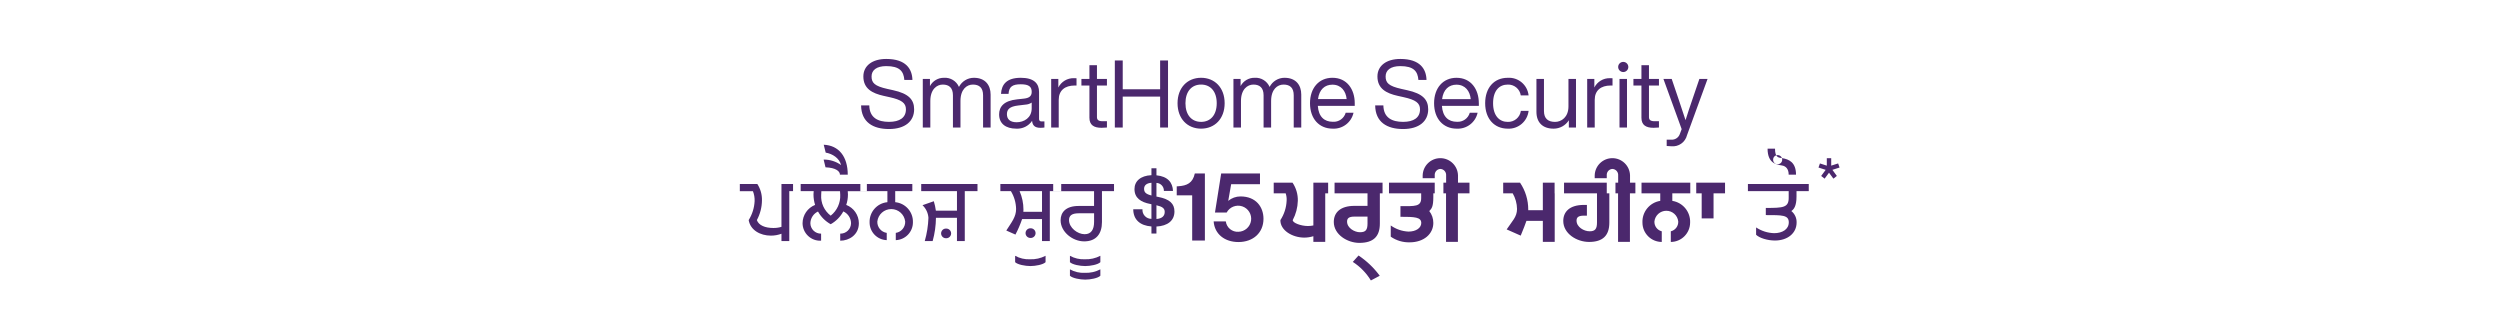
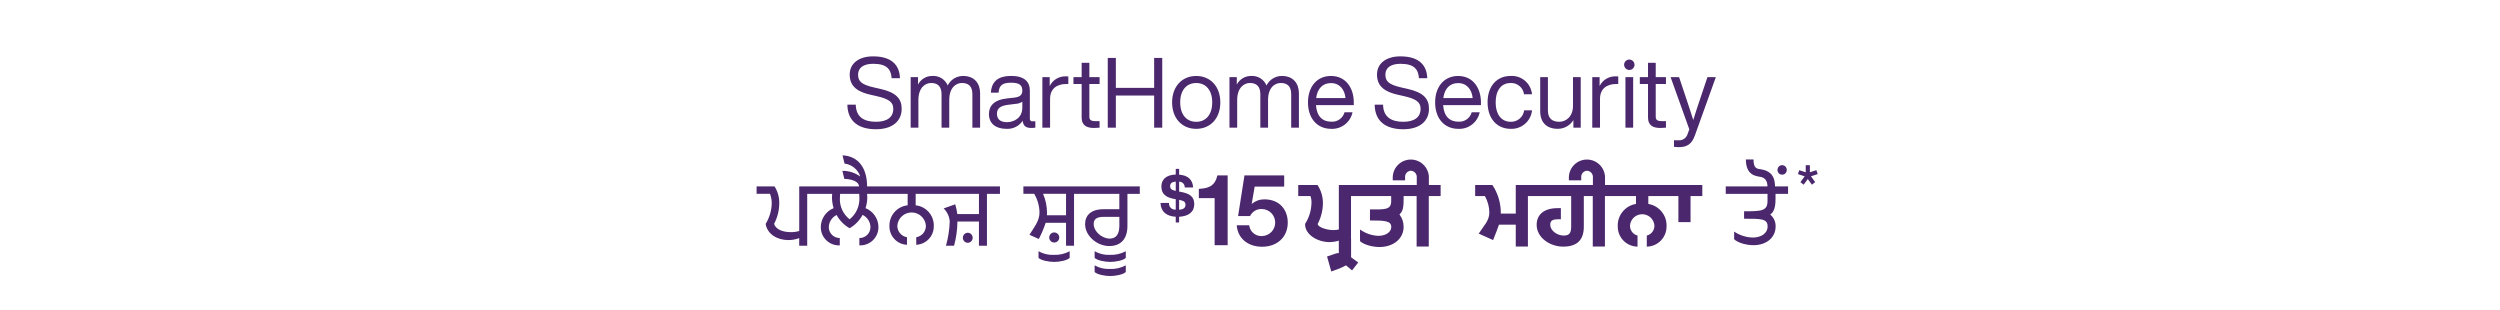
- <svg xmlns="http://www.w3.org/2000/svg" id="Frame_3" data-name="Frame 3" width="728" height="90" viewBox="0 0 728 90">
+ <svg xmlns="http://www.w3.org/2000/svg" width="728" height="90" viewBox="0 0 728 90">
  <defs>
    <style>
      .cls-1 {
        fill: #4b286d;
-       }
- 
-       .cls-1, .cls-2 {
        fill-rule: evenodd;
-       }
- 
-       .cls-2 {
-         fill: #462b69;
      }
    </style>
  </defs>
-   <path id="SmartHome_Security_ਪਲੈਨਜ਼_ਸ਼ੁਰੂ_15ਪ੍ਰਤੀ_ਮਹੀਨਾ_ਤੋਂ_" data-name="SmartHome Security  ਪਲੈਨਜ਼ ਸ਼ੁਰੂ   15ਪ੍ਰਤੀ ਮਹੀਨਾ ਤੋਂ *" class="cls-1" d="M258.872,37.574c4.691,0,7.324-2.277,7.324-5.733,0-2.825-1.591-4.581-6.089-5.568l-1.728-.384c-3.676-.823-4.581-1.755-4.581-3.621,0-1.838,1.454-3.017,4.279-3.017,3.895,0,5.074,1.509,5.266,4.032H265.7c-0.082-3.182-1.865-6.117-7.625-6.117-4.06,0-6.665,1.975-6.665,5.1,0,3.566,2.6,4.91,5.924,5.65l1.728,0.384c3.456,0.768,4.746,1.673,4.746,3.538,0,2.414-1.811,3.648-4.938,3.648-3.181,0-5.677-1.179-5.732-4.8h-2.387C250.808,35.572,254.209,37.574,258.872,37.574ZM283.61,22.653a4.889,4.889,0,0,0-4.361,2.661,4.432,4.432,0,0,0-4.361-2.661,4.546,4.546,0,0,0-4.087,2.414V22.982h-2.085V37.135h2.195V29.4c0-3.4,1.892-4.773,3.62-4.773,1.838,0,2.963.933,2.963,3.127v9.381h2.194V29.4c0-3.4,1.838-4.773,3.621-4.773,1.865,0,2.962.933,2.962,3.127v9.381h2.194v-9.6C288.465,24.792,286.9,22.653,283.61,22.653Zm19.731,12.7a0.649,0.649,0,0,1-.768-0.686v-7.9c0-2.386-1.4-4.114-5.321-4.114-4.142,0-5.6,1.948-5.761,4.69h2.195c0.137-2.112,1.152-2.8,3.566-2.8s3.181,0.741,3.181,2.222c0,1.262-.8,1.783-2.221,1.947l-2.03.22c-3.9.411-5.239,2.167-5.239,4.389,0,2.661,1.92,4.142,4.992,4.142a5.187,5.187,0,0,0,4.608-2.277c0.11,1.344.823,2.03,2.386,2.03a8.33,8.33,0,0,0,1.207-.082V35.353h-0.8Zm-7.3.247c-1.948,0-2.825-.933-2.825-2.331,0-1.372.713-2.249,3.291-2.551l2.057-.247a3.65,3.65,0,0,0,1.865-.6V31.54C300.433,34.338,298.157,35.6,296.045,35.6Zm16.7-12.837a4.942,4.942,0,0,0-4.553,2.716v-2.5h-2.085V37.135H308.3V29.071c0-2.743,1.81-4.169,4.635-4.169h0.549V22.79C313.183,22.763,312.964,22.763,312.744,22.763Zm9.6,2.14v-1.92h-2.907v-4h-2.194v4h-2.332V24.9h2.332v9.381c0,2.167,1.344,2.935,3.538,2.935q0.658,0,1.563-.082V35.3h-1.289c-1.262,0-1.618-.466-1.618-1.207V24.9h2.907Zm15.487-7.3V26h-10.89V17.606h-2.3V37.135h2.3v-9h10.89v9h2.3V17.606h-2.3Zm11.93,19.859c3.977,0,6.858-2.88,6.858-7.406s-2.881-7.406-6.858-7.406-6.857,2.88-6.857,7.406S345.786,37.465,349.763,37.465Zm0-1.975c-2.743,0-4.553-2-4.553-5.431s1.81-5.431,4.553-5.431,4.553,2,4.553,5.431S352.506,35.49,349.763,35.49Zm24.314-12.837a4.889,4.889,0,0,0-4.362,2.661,4.431,4.431,0,0,0-4.361-2.661,4.548,4.548,0,0,0-4.087,2.414V22.982h-2.084V37.135h2.194V29.4c0-3.4,1.893-4.773,3.621-4.773,1.837,0,2.962.933,2.962,3.127v9.381h2.194V29.4c0-3.4,1.838-4.773,3.621-4.773,1.865,0,2.962.933,2.962,3.127v9.381h2.195v-9.6C378.932,24.792,377.368,22.653,374.077,22.653Zm20.429,7.406c0-4.059-2.276-7.406-6.5-7.406-3.923,0-6.528,2.962-6.528,7.406,0,4.581,2.715,7.406,6.583,7.406a5.9,5.9,0,0,0,6.089-4.635h-2.277a3.635,3.635,0,0,1-3.758,2.633c-2.468,0-4.141-1.454-4.361-4.635h10.752V30.059Zm-6.5-5.4c2.523,0,3.922,1.865,4.142,4.2h-8.339C384.166,26.054,385.784,24.655,388.006,24.655Zm20.565,12.919c4.69,0,7.324-2.277,7.324-5.733,0-2.825-1.591-4.581-6.09-5.568l-1.728-.384c-3.675-.823-4.58-1.755-4.58-3.621,0-1.838,1.453-3.017,4.279-3.017,3.894,0,5.074,1.509,5.266,4.032H415.4c-0.082-3.182-1.865-6.117-7.625-6.117-4.06,0-6.666,1.975-6.666,5.1,0,3.566,2.606,4.91,5.925,5.65l1.728,0.384c3.456,0.768,4.745,1.673,4.745,3.538,0,2.414-1.81,3.648-4.937,3.648-3.182,0-5.678-1.179-5.733-4.8h-2.386C400.507,35.572,403.908,37.574,408.571,37.574Zm22.069-7.515c0-4.059-2.276-7.406-6.5-7.406-3.923,0-6.529,2.962-6.529,7.406,0,4.581,2.716,7.406,6.583,7.406a5.905,5.905,0,0,0,6.09-4.635h-2.277a3.636,3.636,0,0,1-3.758,2.633c-2.468,0-4.141-1.454-4.361-4.635H430.64V30.059Zm-6.5-5.4c2.523,0,3.922,1.865,4.141,4.2h-8.338C420.3,26.054,421.918,24.655,424.14,24.655Zm14.9,12.809a5.839,5.839,0,0,0,6.09-5.184h-2.249a3.719,3.719,0,0,1-3.841,3.209c-2.358,0-4.251-1.728-4.251-5.431s1.838-5.431,4.251-5.431a3.685,3.685,0,0,1,3.813,3.154h2.277a5.736,5.736,0,0,0-6.09-5.129c-3.922,0-6.555,2.853-6.555,7.406S435.175,37.465,439.042,37.465Zm17.7-14.482v8.009c0,3.127-2.057,4.5-3.894,4.5-2.03,0-3.237-.96-3.237-3.154V22.982h-2.194v9.573c0,3.127,1.837,4.91,4.992,4.91a5.213,5.213,0,0,0,4.443-2.441v2.112h2.085V22.982H456.74Zm12.092-.22a4.944,4.944,0,0,0-4.554,2.716v-2.5h-2.084V37.135h2.194V29.071c0-2.743,1.81-4.169,4.636-4.169h0.548V22.79C469.271,22.763,469.051,22.763,468.832,22.763Zm3.861-1.783a1.481,1.481,0,1,0-1.481-1.481A1.492,1.492,0,0,0,472.693,20.98Zm-1.1,16.156h2.194V22.982H471.6V37.135ZM483.087,24.9v-1.92h-2.908v-4h-2.194v4h-2.331V24.9h2.331v9.381c0,2.167,1.344,2.935,3.538,2.935q0.658,0,1.564-.082V35.3H481.8c-1.262,0-1.619-.466-1.619-1.207V24.9h2.908Zm11.772-1.92-2,5.87c-0.714,2.057-1.4,4.114-2.03,6.144-0.658-2.03-1.317-4.06-2.03-6.117l-2-5.9h-2.414L489.7,37.6c-0.164.439-.329,0.905-0.493,1.317a2.48,2.48,0,0,1-2.579,1.755h-1.289v1.838a10.936,10.936,0,0,0,1.317.082,4.277,4.277,0,0,0,4.608-3.237l5.979-16.375h-2.386Zm-261.7,30.6H227.56v12.48a7.917,7.917,0,0,1-2.359.329c-2.387,0-4.279-.768-4.8-2.3a12.244,12.244,0,0,0,1.481-5.76,8.368,8.368,0,0,0-1.344-4.745h-5.1v2.085h3.813a7.115,7.115,0,0,1,.493,2.907,11.468,11.468,0,0,1-1.728,5.513c0.494,2.935,3.374,4.526,6.474,4.526a8.77,8.77,0,0,0,3.072-.549V70.2h2.276V55.667h3.319V53.582Zm19.277,0h-21.5v2.085h6.007c-0.027.274-.055,0.6-0.055,0.96a10.259,10.259,0,0,0,.466,3.045,5.766,5.766,0,0,0-3.648,5.321,5.128,5.128,0,0,0,5.4,5.1V68.037a3.07,3.07,0,0,1-3.127-3.045,3.869,3.869,0,0,1,2.222-3.4,9.42,9.42,0,0,0,3.7,3.7,9.437,9.437,0,0,0,3.675-3.73,3.855,3.855,0,0,1,2.249,3.429,3.077,3.077,0,0,1-3.154,3.045v2.057c2.578,0,5.431-1.7,5.431-5.1a5.75,5.75,0,0,0-3.676-5.321,9.5,9.5,0,0,0,.494-3.017c0-.357-0.027-0.686-0.055-0.987h5.568V53.582Zm-7.762,3.127A7.321,7.321,0,0,1,241.9,62.8a7.016,7.016,0,0,1-2.771-6.062c0-.384.028-0.741,0.055-1.07h5.431C244.643,56,244.67,56.353,244.67,56.709Zm-4.806-14.564,0.576,2.3c1.948,0.329,3.978,1.591,4.471,3.621a8.524,8.524,0,0,0-5.074-1.591l0.549,2.249c2.962,0.11,4.2,1.125,4.2,2.139h2.277C246.859,45.574,244.253,42.337,239.864,42.145Zm28.389,13.522V53.582h-17.72v2.085h7.873v3.209a5.724,5.724,0,0,0-5.185,5.842,5.163,5.163,0,0,0,4.993,5.212V67.818a3.225,3.225,0,0,1-2.743-3.291,4.083,4.083,0,0,1,8.119,0,3.226,3.226,0,0,1-2.743,3.291V69.93a5.182,5.182,0,0,0,4.992-5.212,5.7,5.7,0,0,0-5.157-5.842V55.667h7.571Zm16.4-2.085H265.669v2.085h13v5.678h-6.144a17.379,17.379,0,0,0-.6-2.743l-3.292,1.152a5.585,5.585,0,0,1,1.728,3.675A28.353,28.353,0,0,1,269.29,70.2h2.3a26.413,26.413,0,0,0,.96-6.775h6.116V70.2h2.277V55.667h3.7V53.582Zm-9.161,12.974a1.413,1.413,0,1,0,0,2.825A1.413,1.413,0,1,0,275.489,66.556Zm33.537-12.974H291.307v2.085h3.072a10.371,10.371,0,0,1,1.508,5.184c0,2.331-1.289,3.813-2.852,6.281l2.66,1.18a31.138,31.138,0,0,0,1.948-4.526h5.787V70.2h2.277V55.667h3.319V53.582Zm-5.6,2.085v6.007H298a4.554,4.554,0,0,0,.028-0.631,13.321,13.321,0,0,0-1.125-5.376h6.528Zm-3.346,10.807a1.413,1.413,0,1,0,0,2.825A1.413,1.413,0,1,0,300.084,66.474ZM299.941,75.5a8.061,8.061,0,0,1-4.334-1.015v1.865c0.741,0.713,2.935,1.125,4.444,1.125s3.7-.412,4.416-1.125V74.482A8.9,8.9,0,0,1,299.941,75.5Zm24.467-21.915H306.689v2.085h11.9v4.306h-4.5c-3.7,0-5.239,1.838-5.239,4.169,0,3.4,3.511,6.144,6.857,6.144,3.484,0,5.184-2.194,5.184-5.623v-9h3.511V53.582ZM315.85,68.2c-2.084,0-4.553-1.893-4.553-4.114,0-1.234.741-1.975,2.8-1.975h4.5v2.524C318.593,66.831,317.77,68.2,315.85,68.2Zm0.049,7.3a8.054,8.054,0,0,1-4.333-1.015v1.865c0.74,0.713,2.935,1.125,4.443,1.125s3.7-.412,4.416-1.125V74.482A8.9,8.9,0,0,1,315.9,75.5Zm0,3.95a8.055,8.055,0,0,1-4.333-1.015V80.3c0.74,0.713,2.935,1.125,4.443,1.125s3.7-.411,4.416-1.125V78.432A8.9,8.9,0,0,1,315.9,79.447ZM350.865,50.51H347.93c-0.6,2.8-2.3,3.566-4.827,3.73l-0.439.027v2.606h4.5V70.04h3.7V50.51ZM361.23,57.2a5.56,5.56,0,0,0-3.566,1.289l0.85-4.855h8.393V50.51h-11.3L353.8,61.893h3.4a3.8,3.8,0,1,1,3.428,5.6,3.476,3.476,0,0,1-3.675-3.017h-3.539c0.275,3.73,3.264,6.007,7.214,6.007,4.307,0,7.3-2.716,7.3-6.775C367.922,60.248,365.728,57.2,361.23,57.2Zm27.395-4h-6.172V65.651a7.828,7.828,0,0,1-1.591.165c-2,0-4.471-.905-4.416-1.728a12.661,12.661,0,0,0,1.481-5.623,9.066,9.066,0,0,0-1.536-5.266h-5.486v3.1h3.484a5.548,5.548,0,0,1,.274,2.194,11.188,11.188,0,0,1-1.81,5.6c-0.082,2.935,3.429,5.1,6.994,5.1a9.084,9.084,0,0,0,2.606-.411v1.646h3.456V56.3h2.716V53.2Zm15.848,0H386.754v3.1H398.22v3.648h-3.813c-4.2,0-6.007,2.03-6.007,4.69,0,3.675,3.977,6.089,7.433,6.089,4.115,0,5.98-1.865,5.98-5.623V56.3h2.66V53.2Zm-8.448,14.428c-1.563,0-3.757-1.207-3.757-3.1,0-.933.493-1.454,2.139-1.454h3.813v2C398.22,66.94,397.7,67.626,396.025,67.626Zm-2.09,8.639,1.674-1.865a24.576,24.576,0,0,1,6.171,5.9L399.2,81.669A16.846,16.846,0,0,0,393.935,76.265ZM420.322,53.2H402.6v3.1h11.246v1.289c0.054,2.661-1.866,2.441-6.035,2.441v3.1c4.115,0,6.062.082,6.062,1.81,0,1.4-1.481,2.5-3.73,2.5a9.671,9.671,0,0,1-5.157-1.783v3.264a9.211,9.211,0,0,0,5.513,1.646c4.115,0,6.885-2.441,6.885-5.65a5.521,5.521,0,0,0-1.179-3.456c0.685-.713,1.179-1.234,1.179-4.114V56.3h2.935V53.2Zm7.592,0h-3.346V51.059a5.145,5.145,0,0,0-10.286,0v0.823h3.511V51.059a1.73,1.73,0,0,1,1.646-1.865,1.752,1.752,0,0,1,1.673,1.865V53.2h-3.319v3.1h3.292V70.424h3.456V56.3h3.373V53.2Zm27.533,0h-6.172v8.009h-4.251V61.043a13.894,13.894,0,0,0-2.387-7.845h-4.909v3.1h2.77a9.383,9.383,0,0,1,1.262,4.553c0,2.331-1.427,3.538-3.018,5.952l4.087,1.81c0.851-2.085,1.372-3.374,1.673-4.306h4.773v6.117h3.456V56.3h2.716V53.2Zm14.971,0H452.7v3.1h12.344v8.5c0,1.865-.549,2.551-2.14,2.551-1.646,0-3.813-1.207-3.813-3.1,0-.933.494-1.454,2.14-1.454h0.878V59.672h-0.878c-4.2,0-6.007,2.03-6.007,4.663,0,3.7,3.922,6.117,7.515,6.117,4,0,5.9-1.865,5.9-5.623V56.3h1.783V53.2Zm7.592,0h-3.346V51.059a5.145,5.145,0,0,0-10.286,0v0.823h3.511V51.059a1.73,1.73,0,0,1,1.646-1.865,1.752,1.752,0,0,1,1.673,1.865V53.2h-3.319v3.1h3.291V70.424h3.456V56.3h3.374V53.2Zm15.934,3.1V53.2H476.225v3.1h7.241v2.194a6.139,6.139,0,0,0-5.184,6.363,5.643,5.643,0,0,0,5.623,5.6v-3.1a2.828,2.828,0,0,1-2.14-2.88,3.492,3.492,0,0,1,6.94,0,2.823,2.823,0,0,1-2.167,2.88v3.1a5.661,5.661,0,0,0,5.623-5.6,6.139,6.139,0,0,0-5.184-6.363V56.3h6.967Zm8.387-3.1H492.21v3.1h3.319v7.3h3.456V56.3h3.346V53.2Zm20.813,4.032V55.667h3.566V53.582H508.991v2.085h11.876v1.81c0.055,2.99-1.563,3.072-6.665,3.072v2.085c4.691,0,6.693-.055,6.693,2.112,0,2.057-1.92,3.154-4.252,3.154a9.983,9.983,0,0,1-5.266-1.673v2.139c0.96,0.933,3.292,1.673,5.486,1.673,3.73,0,6.309-2.167,6.309-5.239a4.124,4.124,0,0,0-1.537-3.346C522.321,60.988,523.144,60.11,523.144,57.23Zm-2.282-6.363H523c0-3.538-1.975-4.5-4.087-4.828-1.042-.137-2.03-0.192-2.03-2.743h-2.167c0,4.444,2.825,4.636,4.142,4.882C520.012,48.344,520.862,49.167,520.862,50.868Zm-3.209-3.045a1.3,1.3,0,0,0,1.317-1.317,1.323,1.323,0,0,0-1.317-1.344,1.306,1.306,0,0,0-1.317,1.344A1.284,1.284,0,0,0,517.653,47.823Zm13.671,4.2,1.284-1.732,1.284,1.732,1-.791-1.3-1.777,2.09-.672-0.418-1.194-2.015.642V46.071h-1.284v2.165l-2-.642-0.418,1.194,2.091,0.672-1.314,1.777Z" />
-   <path id="_" data-name="$" class="cls-2" d="M342,61.577c0-2.274-1.376-3.583-4.775-4.247l-0.466-.081V53.265a2.255,2.255,0,0,1,2.166,2.335h2.65c-0.1-2.456-1.517-4.227-4.816-4.549V49H335.3V51.01c-3.2.141-4.938,1.771-4.938,4.046,0,2.6,1.842,3.824,4.634,4.348l0.3,0.06v4.267a2.6,2.6,0,0,1-2.611-2.8H330c0.02,3.039,1.983,4.77,5.3,5.012V68h1.456V65.965C340.016,65.8,342,64.254,342,61.577Zm-8.842-6.6c0-.986.708-1.651,2.145-1.751v3.7C333.683,56.525,333.157,56,333.157,54.975Zm3.6,8.8V59.766c1.781,0.423,2.408.926,2.408,1.953C339.166,62.946,338.317,63.651,336.758,63.771Z" />
+   <path class="cls-1" d="M246.76,30.472H249.2c0.057,3.765,2.611,4.99,5.869,4.99,3.2,0,5.056-1.283,5.056-3.791,0-1.941-1.32-2.883-4.858-3.681l-1.771-.4c-3.4-.771-6.066-2.17-6.066-5.879,0-3.25,2.669-5.3,6.824-5.3,5.9,0,7.724,3.051,7.81,6.36h-2.417c-0.2-2.623-1.4-4.192-5.393-4.192-2.892,0-4.38,1.227-4.38,3.136,0,1.941.928,2.91,4.69,3.767l1.77,0.4c4.606,1.028,6.235,2.854,6.235,5.793,0,3.592-2.7,5.961-7.5,5.961-4.774,0-8.256-2.084-8.313-7.16m38.649-3.281v9.984h-2.248V27.419c0-2.283-1.122-3.252-3.033-3.252-1.825,0-3.7,1.426-3.7,4.962v8.045h-2.248V27.419c0-2.283-1.152-3.252-3.034-3.252-1.77,0-3.707,1.426-3.707,4.962v8.045h-2.248V22.456h2.137v2.168a4.641,4.641,0,0,1,4.184-2.508,4.533,4.533,0,0,1,4.465,2.766,5,5,0,0,1,4.465-2.766c3.37,0,4.972,2.224,4.972,5.076m16.081,8.13v1.854a8.393,8.393,0,0,1-1.238.086c-1.6,0-2.33-.712-2.444-2.11a5.282,5.282,0,0,1-4.717,2.367c-3.145,0-5.111-1.541-5.111-4.308,0-2.309,1.375-4.135,5.363-4.563l2.078-.229c1.461-.171,2.276-0.714,2.276-2.025,0-1.541-.787-2.311-3.259-2.311s-3.509.714-3.65,2.91H288.54c0.17-2.852,1.658-4.877,5.9-4.877,4.017,0,5.45,1.8,5.45,4.278v8.214a0.668,0.668,0,0,0,.785.714h0.817ZM297.7,31.355V29.616a3.72,3.72,0,0,1-1.91.627l-2.107.257c-2.639.312-3.37,1.227-3.37,2.653,0,1.454.9,2.424,2.893,2.424,2.163,0,4.494-1.313,4.494-4.222m13.395-9.1v2.2H310.53c-2.892,0-4.747,1.482-4.747,4.334v8.387h-2.246V22.455h2.135v2.6a5.054,5.054,0,0,1,4.662-2.826,7.241,7.241,0,0,1,.758.03m6.127,2.2v9.556c0,0.77.366,1.253,1.659,1.253H320.2v1.911c-0.617.058-1.152,0.085-1.6,0.085-2.248,0-3.625-.8-3.625-3.051V24.453h-2.385v-2h2.385V18.292h2.248v4.163H320.2v2h-2.977Zm21.228-7.588v20.31h-2.36V27.817h-11.15v9.357h-2.358V16.865h2.358v8.729h11.15V16.865h2.36Zm2.869,12.951c0-4.706,2.949-7.7,7.021-7.7s7.022,3,7.022,7.7-2.949,7.7-7.022,7.7-7.021-3-7.021-7.7m11.683,0c0-3.566-1.853-5.648-4.662-5.648s-4.663,2.082-4.663,5.648,1.854,5.646,4.663,5.646S353,33.382,353,29.816m25.243-2.625v9.984h-2.248V27.419c0-2.283-1.122-3.252-3.031-3.252-1.827,0-3.707,1.426-3.707,4.962v8.045h-2.248V27.419c0-2.283-1.152-3.252-3.033-3.252-1.771,0-3.707,1.426-3.707,4.962v8.045H358.02V22.456h2.136v2.168a4.642,4.642,0,0,1,4.183-2.508,4.532,4.532,0,0,1,4.467,2.766,4.993,4.993,0,0,1,4.464-2.766c3.371,0,4.972,2.224,4.972,5.076m15.981,3.423H383.214c0.225,3.309,1.937,4.819,4.463,4.819a3.729,3.729,0,0,0,3.85-2.737h2.33a6.064,6.064,0,0,1-6.235,4.821c-3.96,0-6.74-2.939-6.74-7.7,0-4.622,2.667-7.7,6.683-7.7,4.328,0,6.658,3.479,6.658,7.7v0.8ZM383.269,28.56h8.538c-0.224-2.424-1.657-4.363-4.242-4.363-2.273,0-3.93,1.456-4.3,4.363m17.041,1.913h2.444c0.055,3.765,2.611,4.99,5.869,4.99,3.2,0,5.056-1.283,5.056-3.791,0-1.941-1.32-2.883-4.858-3.681l-1.77-.4c-3.4-.771-6.065-2.17-6.065-5.879,0-3.25,2.665-5.3,6.822-5.3,5.9,0,7.724,3.051,7.808,6.36H413.2c-0.2-2.623-1.4-4.192-5.393-4.192-2.892,0-4.38,1.227-4.38,3.136,0,1.941.928,2.91,4.69,3.767l1.768,0.4c4.608,1.028,6.235,2.854,6.235,5.793,0,3.592-2.694,5.961-7.5,5.961-4.772,0-8.256-2.084-8.313-7.16m30.945,0.142h-11.01c0.226,3.309,1.937,4.819,4.464,4.819a3.727,3.727,0,0,0,3.849-2.737h2.331a6.065,6.065,0,0,1-6.235,4.821c-3.96,0-6.741-2.939-6.741-7.7,0-4.622,2.668-7.7,6.684-7.7,4.327,0,6.658,3.479,6.658,7.7v0.8ZM420.3,28.56h8.538c-0.225-2.424-1.656-4.363-4.241-4.363-2.274,0-3.93,1.456-4.3,4.363m12.88,1.256c0-4.735,2.694-7.7,6.711-7.7a5.9,5.9,0,0,1,6.235,5.334H443.8a3.788,3.788,0,0,0-3.9-3.281c-2.47,0-4.353,1.8-4.353,5.648s1.938,5.646,4.353,5.646a3.821,3.821,0,0,0,3.932-3.337h2.3a6.005,6.005,0,0,1-6.235,5.392c-3.958,0-6.711-2.965-6.711-7.7m27.123-7.36V37.175H458.17v-2.2a5.324,5.324,0,0,1-4.551,2.538c-3.231,0-5.111-1.855-5.111-5.105V22.456h2.246v9.727c0,2.281,1.236,3.28,3.314,3.28,1.883,0,3.989-1.426,3.989-4.678V22.456H460.3Zm10.922-.2v2.2h-0.562c-2.894,0-4.747,1.482-4.747,4.334v8.387H463.67V22.455h2.135v2.6a5.051,5.051,0,0,1,4.662-2.826,7.232,7.232,0,0,1,.758.03m1.712-3.423a1.517,1.517,0,1,1,1.516,1.541,1.54,1.54,0,0,1-1.516-1.541m0.393,3.623h2.248V37.175H473.33V22.456Zm8.819,2v9.556c0,0.77.366,1.253,1.659,1.253h1.318v1.911c-0.617.058-1.152,0.085-1.6,0.085-2.248,0-3.625-.8-3.625-3.051V24.453h-2.385v-2H479.9V18.292h2.248v4.163h2.977v2h-2.977Zm17.506-2-6.123,17.03c-0.926,2.6-2.414,3.365-4.717,3.365a10.963,10.963,0,0,1-1.349-.085V40.854h1.321a2.542,2.542,0,0,0,2.64-1.826c0.168-.428.337-0.913,0.5-1.368l-5.448-15.2h2.47l2.052,6.133c0.73,2.138,1.4,4.25,2.078,6.36,0.646-2.11,1.349-4.248,2.079-6.39l2.049-6.1h2.443ZM281.812,67.77a1.47,1.47,0,0,0,0,2.939,1.47,1.47,0,0,0,0-2.939M271.757,54.279H252.5c-0.009-5.488-2.674-8.844-7.16-9.043l0.59,2.4A5.494,5.494,0,0,1,250.5,51.4a8.653,8.653,0,0,0-5.2-1.653l0.564,2.339c3,0.114,4.27,1.152,4.291,2.2H232.735V67.257a7.956,7.956,0,0,1-2.414.344c-2.444,0-4.383-.8-4.915-2.4a12.9,12.9,0,0,0,1.515-5.99,8.8,8.8,0,0,0-1.376-4.934h-5.223v2.166h3.9a7.511,7.511,0,0,1,.5,3.023,12.059,12.059,0,0,1-1.768,5.736c0.505,3.051,3.454,4.706,6.627,4.706a8.857,8.857,0,0,0,3.146-.571v2.225h2.333V56.445h7.267c-0.027.286-.056,0.628-0.056,1a10.817,10.817,0,0,0,.477,3.168,5.992,5.992,0,0,0-3.734,5.533,5.285,5.285,0,0,0,5.532,5.306v-2.14a3.167,3.167,0,0,1-3.2-3.166,4.029,4.029,0,0,1,2.276-3.538,9.7,9.7,0,0,0,3.791,3.85,9.732,9.732,0,0,0,3.764-3.878,4.01,4.01,0,0,1,2.3,3.566,3.173,3.173,0,0,1-3.231,3.166v2.14a5.308,5.308,0,0,0,5.561-5.306,5.974,5.974,0,0,0-3.764-5.533,10.005,10.005,0,0,0,.507-3.138c0-.372-0.029-0.712-0.056-1.028h11.816v3.337a5.923,5.923,0,0,0-5.307,6.078,5.333,5.333,0,0,0,5.112,5.418v-2.2a3.341,3.341,0,0,1-2.809-3.423,4.174,4.174,0,0,1,8.313,0,3.342,3.342,0,0,1-2.808,3.423v2.2a5.351,5.351,0,0,0,5.111-5.418,5.9,5.9,0,0,0-5.279-6.078V56.445H285.07v5.9h-6.29a18.464,18.464,0,0,0-.619-2.852l-3.37,1.2a5.846,5.846,0,0,1,1.77,3.821,29.908,29.908,0,0,1-1.1,7.046h2.36a27.794,27.794,0,0,0,.983-7.046h6.263v7.046H287.4V56.445h3.791V54.279H271.757Zm-24.338,9.582a7.34,7.34,0,0,1-2.836-6.3c0-.4.028-0.771,0.055-1.114H250.2c0.027,0.342.055,0.714,0.055,1.084a7.66,7.66,0,0,1-2.836,6.332m61.04,5.277A1.476,1.476,0,0,0,307,67.685a1.469,1.469,0,0,0,0,2.938,1.481,1.481,0,0,0,1.463-1.484m-6.046,4.023V75.1c0.758,0.742,3.006,1.169,4.551,1.169s3.791-.428,4.522-1.169V73.161a9.013,9.013,0,0,1-4.633,1.054,8.168,8.168,0,0,1-4.44-1.054m13.741-18.883H298.009v2.166h3.147a10.921,10.921,0,0,1,1.543,5.392c0,2.426-1.32,3.966-2.92,6.531l2.724,1.227a32.763,32.763,0,0,0,2-4.706h5.925v6.674h2.331V56.445H325.95v4.48h-4.606c-3.791,0-5.364,1.91-5.364,4.334,0,3.536,3.6,6.39,7.021,6.39,3.566,0,5.308-2.281,5.308-5.847V56.445h3.6V54.279H316.154Zm-5.73,8.413h-5.561a5.1,5.1,0,0,0,.027-0.656,14.03,14.03,0,0,0-1.151-5.591h6.685v6.247Zm15.526,3.082c0,2.281-.842,3.707-2.808,3.707-2.135,0-4.663-1.969-4.663-4.278,0-1.283.76-2.054,2.865-2.054h4.606v2.625Zm-7.195,11.5v1.937c0.756,0.744,3,1.171,4.549,1.171s3.793-.428,4.522-1.171V77.269a9.017,9.017,0,0,1-4.634,1.054,8.153,8.153,0,0,1-4.437-1.054m0-4.108V75.1c0.756,0.742,3,1.169,4.549,1.169s3.793-.428,4.522-1.169V73.161a9.017,9.017,0,0,1-4.634,1.054,8.153,8.153,0,0,1-4.437-1.054m24.6-10.041v1.655h-0.982V63.121c-2.923-.171-4.355-1.683-4.437-4.021h2.47a1.784,1.784,0,0,0,1.967,1.939V58.015l-0.282-.058c-2.416-.4-3.9-1.34-3.9-3.651,0-2,1.349-3.393,4.186-3.479V49.173h0.982v1.683c2.641,0.2,3.961,1.539,4.073,3.737h-2.444a1.593,1.593,0,0,0-1.629-1.684v2.883l0.507,0.084c2.555,0.485,3.9,1.37,3.9,3.566,0,2.339-1.741,3.538-4.41,3.679m-0.982-7.531V52.882c-1.18.084-1.631,0.541-1.631,1.311,0,0.742.366,1.142,1.631,1.4m2.836,4.023c0-.8-0.45-1.14-1.854-1.426v2.88c1.292-.086,1.854-0.569,1.854-1.454m12.282,11.78H353.7V57.7H349.1V54.992l0.448-.03c2.585-.171,4.328-0.971,4.945-3.88h3v20.31Zm17.5-6.588c0,4.22-3.06,7.044-7.472,7.044-4.044,0-7.105-2.367-7.386-6.247h3.624a3.574,3.574,0,0,0,3.762,3.138,3.939,3.939,0,0,0,0-7.874,3.634,3.634,0,0,0-3.511,2.054h-3.482l1.854-11.838h11.572v3.252h-8.593l-0.872,5.05a5.641,5.641,0,0,1,3.651-1.34c4.605,0,6.853,3.164,6.853,6.76m41.1-13.15a5.267,5.267,0,0,0-10.533,0v0.855h3.6V51.654a1.788,1.788,0,0,1,1.685-1.939,1.811,1.811,0,0,1,1.713,1.939v2.224H389.869V66.829A7.82,7.82,0,0,1,388.24,67c-2.048,0-4.576-.941-4.521-1.8a13.339,13.339,0,0,0,1.517-5.849,9.555,9.555,0,0,0-1.572-5.477h-5.619V57.1h3.568a5.857,5.857,0,0,1,.28,2.283,11.758,11.758,0,0,1-1.854,5.819c-0.082,3.051,3.511,5.3,7.161,5.3a9.186,9.186,0,0,0,2.662-.426V73.7a3.292,3.292,0,0,0-.756.085l-2.669.911,1.236,4.365,2.471-.913a15.631,15.631,0,0,0,1.8-.883c0.534,0.4,1.124.911,1.77,1.482l1.8-2.311c-0.813-.627-1.488-1.112-2.078-1.511v-5.39h-0.022V57.1h11.7v1.342c0.059,2.767-1.909,2.538-6.176,2.538V64.2c4.212,0,6.2.085,6.2,1.885,0,1.454-1.517,2.594-3.82,2.594a9.809,9.809,0,0,1-5.28-1.854v3.395c1.068,1,3.511,1.711,5.646,1.711,4.212,0,7.05-2.538,7.05-5.875a5.793,5.793,0,0,0-1.209-3.6c0.7-.74,1.209-1.283,1.209-4.278V57.1h3.786V71.793h3.538V57.1h3.454V53.878h-3.425V51.654Zm69.262,2.224H467.387V51.655a5.267,5.267,0,0,0-10.533,0V52.51h3.6V51.655a1.79,1.79,0,0,1,1.684-1.941,1.813,1.813,0,0,1,1.714,1.941v2.224H441.39v8.329h-4.353V62.036a14.612,14.612,0,0,0-2.444-8.158h-5.027V57.1H432.4a9.868,9.868,0,0,1,1.292,4.735c0,2.424-1.459,3.679-3.088,6.189l4.185,1.883c0.869-2.169,1.4-3.508,1.711-4.479h4.888v6.362h3.54V57.1h12.6v8.842c0,1.939-.563,2.653-2.193,2.653-1.684,0-3.9-1.255-3.9-3.224,0-.97.507-1.512,2.191-1.512h0.9V60.61h-0.9c-4.3,0-6.151,2.11-6.151,4.851,0,3.85,4.016,6.358,7.694,6.358,4.1,0,6.039-1.939,6.039-5.845V57.1h2.607V71.793h3.539V57.1H476.4v2.281A6.359,6.359,0,0,0,471.09,66a5.823,5.823,0,0,0,5.759,5.819V68.6a2.936,2.936,0,0,1-2.192-3,3.57,3.57,0,0,1,7.106,0,2.929,2.929,0,0,1-2.219,3v3.222A5.843,5.843,0,0,0,485.3,66a6.36,6.36,0,0,0-5.309-6.617V57.1h8.758v7.587h3.539V57.1h3.425V53.878H485.353Zm31.675,4.193V56.445h3.652V54.279h-3.8c-0.011-3.653-2.026-4.65-4.183-4.992-1.067-.143-2.078-0.2-2.078-2.852H508.4c0,4.62,2.893,4.821,4.24,5.076,1.174,0.171,2.038,1.023,2.047,2.768H502.535v2.166H514.7v1.883c0.057,3.11-1.6,3.2-6.824,3.2v2.168c4.8,0,6.852-.056,6.852,2.2,0,2.138-1.965,3.278-4.353,3.278a10.121,10.121,0,0,1-5.393-1.74v2.225c0.984,0.969,3.37,1.74,5.618,1.74,3.818,0,6.46-2.253,6.46-5.447a4.318,4.318,0,0,0-1.573-3.48c0.7-.485,1.544-1.4,1.544-4.393m1.93-7.217a1.342,1.342,0,0,0,1.349-1.368,1.366,1.366,0,0,0-1.349-1.4,1.348,1.348,0,0,0-1.348,1.4,1.324,1.324,0,0,0,1.348,1.368m5.323,2.177,1.236-1.7-1.965-.641,0.394-1.138,1.878,0.611V48.1h1.209v2.065l1.892-.611,0.393,1.138-1.964.641,1.22,1.7-0.94.756-1.206-1.653-1.207,1.653Z" />
</svg>
